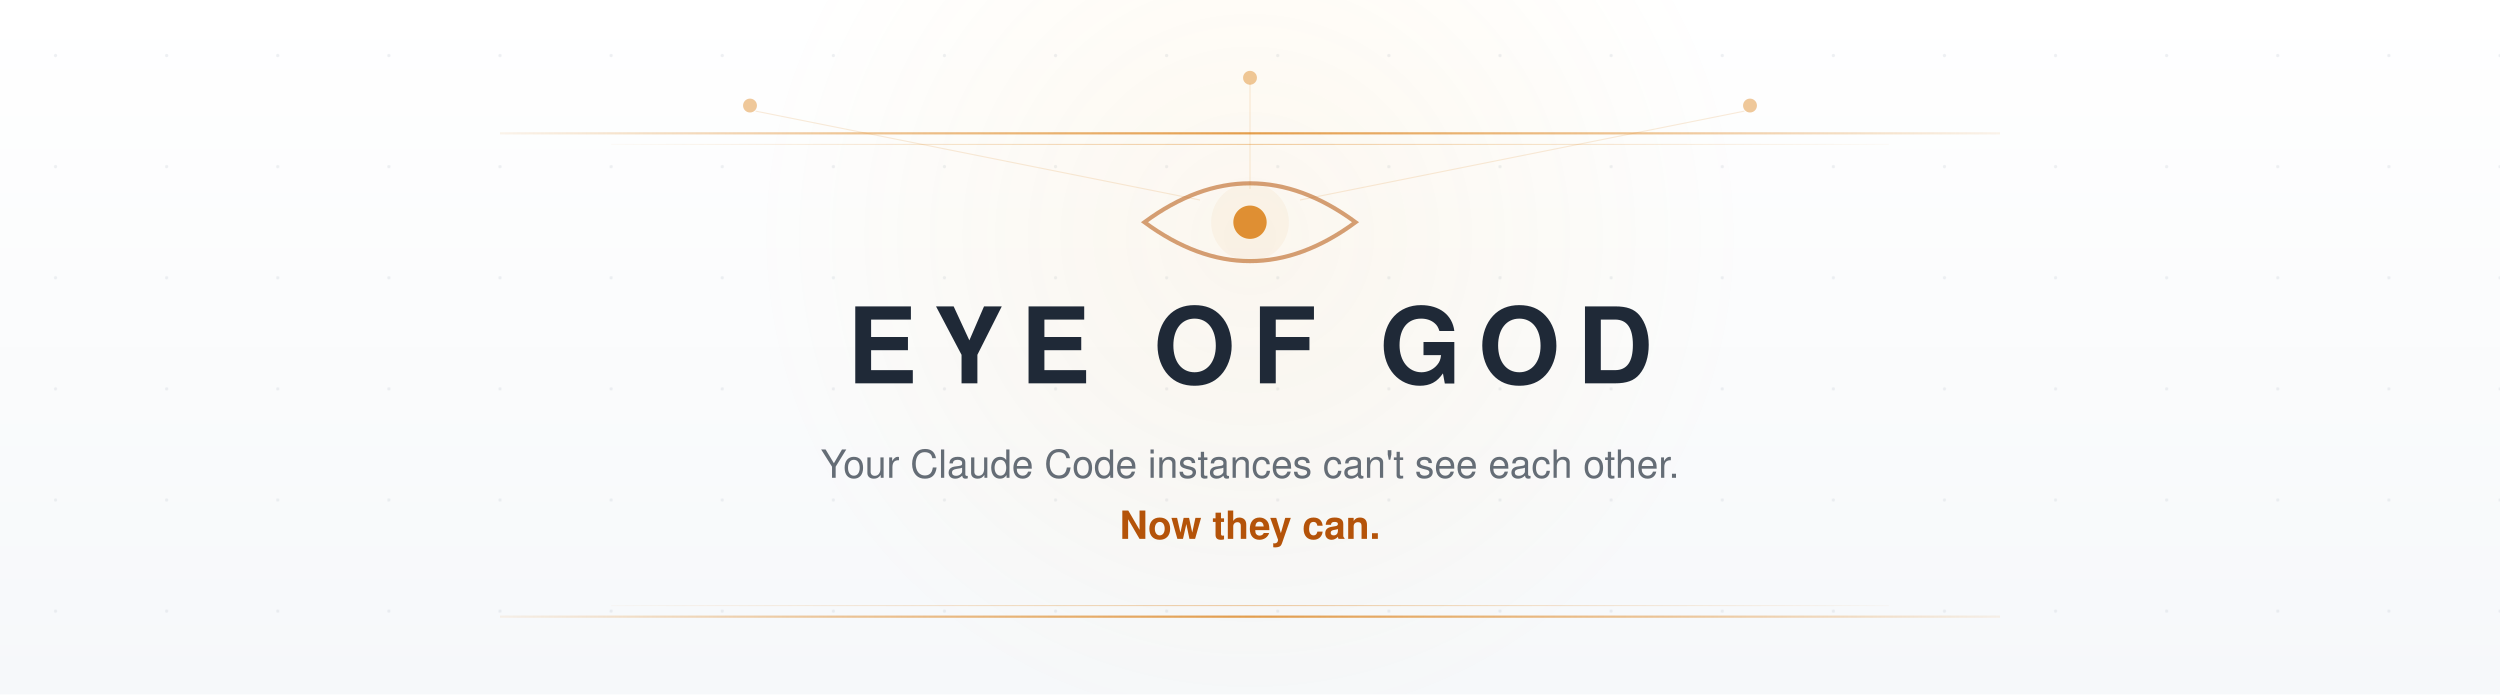
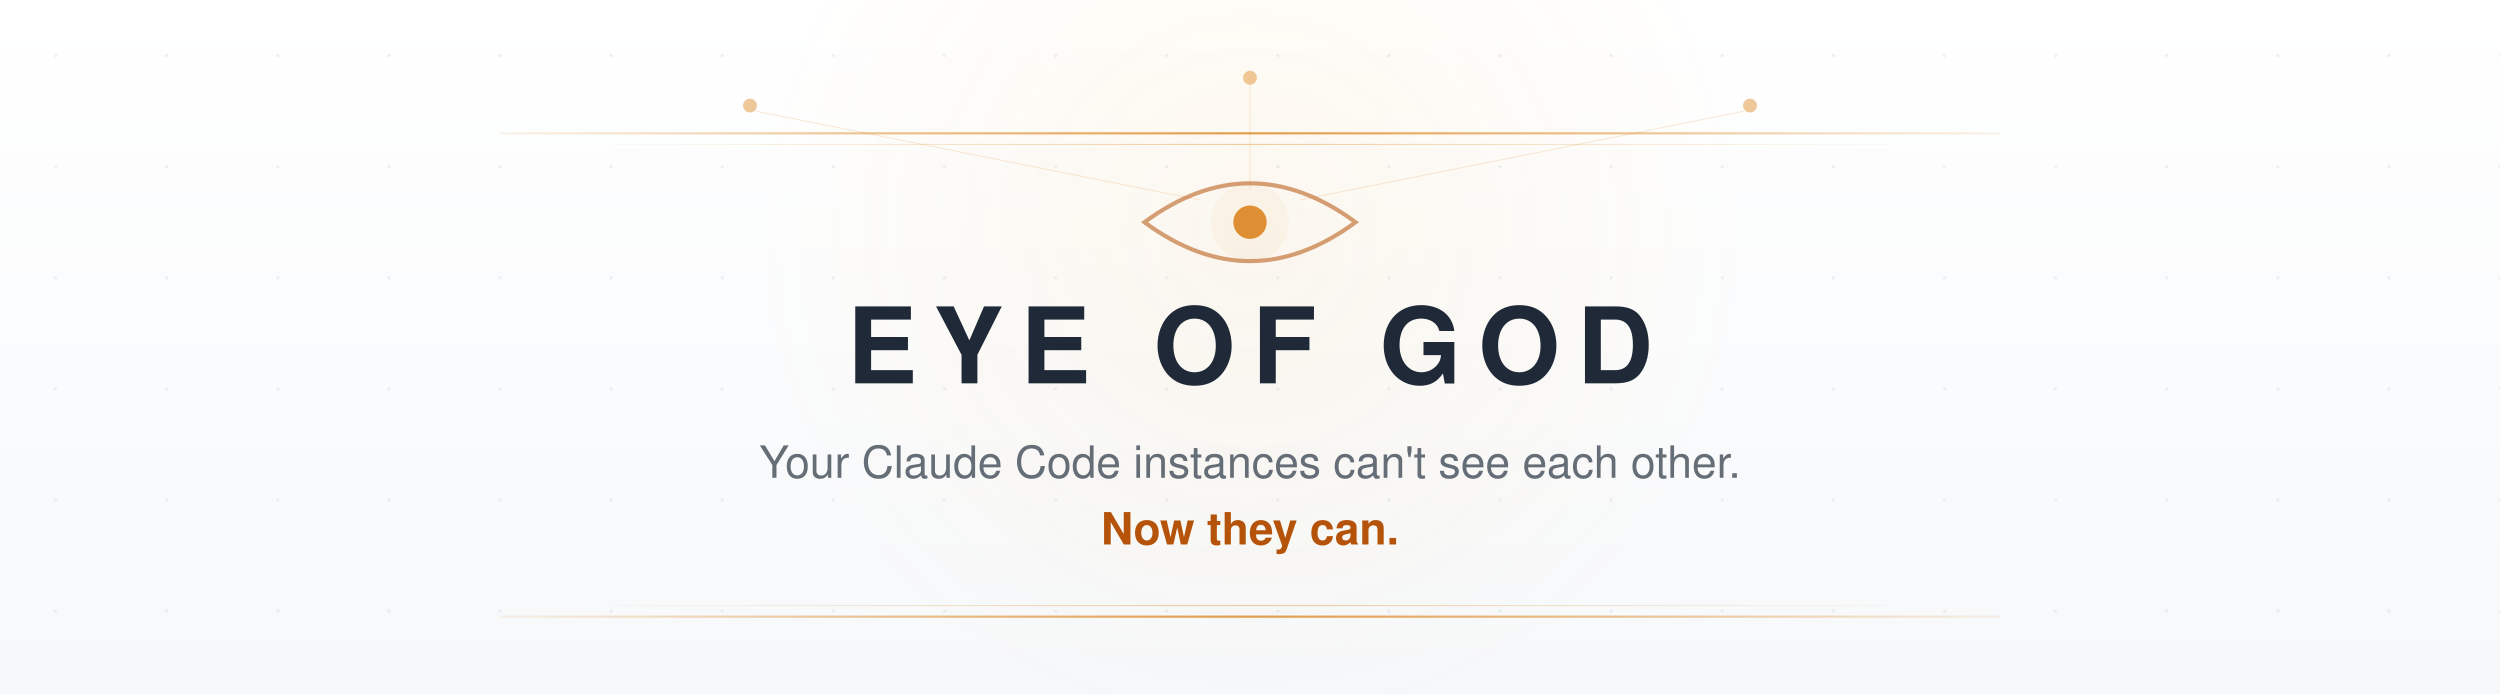
<svg xmlns="http://www.w3.org/2000/svg" width="900" height="250" viewBox="0 0 900 250" fill="none">
  <defs>
    <linearGradient id="bg" x1="450" y1="0" x2="450" y2="250" gradientUnits="userSpaceOnUse">
      <stop stop-color="#ffffff" />
      <stop offset="1" stop-color="#f6f8fa" />
    </linearGradient>
    <radialGradient id="glow" cx="450" cy="85" r="180" gradientUnits="userSpaceOnUse">
      <stop stop-color="#f59e0b" stop-opacity="0.06" />
      <stop offset="1" stop-color="#f59e0b" stop-opacity="0" />
    </radialGradient>
    <linearGradient id="line-glow" x1="150" y1="0" x2="750" y2="0" gradientUnits="userSpaceOnUse">
      <stop stop-color="#d97706" stop-opacity="0" />
      <stop offset="0.25" stop-color="#d97706" stop-opacity="0.4" />
      <stop offset="0.5" stop-color="#d97706" stop-opacity="0.7" />
      <stop offset="0.75" stop-color="#d97706" stop-opacity="0.4" />
      <stop offset="1" stop-color="#d97706" stop-opacity="0" />
    </linearGradient>
    <linearGradient id="line-dim" x1="200" y1="0" x2="700" y2="0" gradientUnits="userSpaceOnUse">
      <stop stop-color="#d97706" stop-opacity="0" />
      <stop offset="0.3" stop-color="#d97706" stop-opacity="0.2" />
      <stop offset="0.5" stop-color="#d97706" stop-opacity="0.35" />
      <stop offset="0.7" stop-color="#d97706" stop-opacity="0.2" />
      <stop offset="1" stop-color="#d97706" stop-opacity="0" />
    </linearGradient>
    <pattern id="dots" x="0" y="0" width="40" height="40" patternUnits="userSpaceOnUse">
      <circle cx="20" cy="20" r="0.6" fill="#d0d7de" opacity="0.35" />
    </pattern>
  </defs>
  <rect width="900" height="250" fill="url(#bg)" />
  <rect width="900" height="250" fill="url(#dots)" />
  <rect width="900" height="250" fill="url(#glow)" />
  <line x1="180" y1="48" x2="720" y2="48" stroke="url(#line-glow)" stroke-width="0.8" />
  <line x1="220" y1="52" x2="680" y2="52" stroke="url(#line-dim)" stroke-width="0.4" />
  <circle cx="270" cy="38" r="2.5" fill="#d97706" opacity="0.4" />
  <circle cx="450" cy="28" r="2.5" fill="#d97706" opacity="0.4" />
  <circle cx="630" cy="38" r="2.5" fill="#d97706" opacity="0.4" />
  <line x1="432" y1="72" x2="272" y2="40" stroke="#d97706" stroke-width="0.4" opacity="0.15" />
  <line x1="450" y1="68" x2="450" y2="30" stroke="#d97706" stroke-width="0.4" opacity="0.15" />
  <line x1="468" y1="72" x2="628" y2="40" stroke="#d97706" stroke-width="0.4" opacity="0.15" />
  <path d="M 412 80 Q 450 52 488 80 Q 450 108 412 80 Z" stroke="#b45309" stroke-width="1.5" fill="none" opacity="0.55" />
  <circle cx="450" cy="80" r="6" fill="#d97706" opacity="0.8" />
  <circle cx="450" cy="80" r="14" fill="#d97706" opacity="0.05" />
  <text x="450" y="138" text-anchor="middle" font-family="-apple-system, BlinkMacSystemFont, 'Segoe UI', Helvetica, Arial, sans-serif" font-size="38" font-weight="700" fill="#1f2937" letter-spacing="6">EYE OF GOD</text>
-   <text x="450" y="172" text-anchor="middle" font-family="-apple-system, BlinkMacSystemFont, 'Segoe UI', Helvetica, Arial, sans-serif" font-size="14" fill="#656d76">Your Claude Code instances can't see each other.</text>
-   <text x="450" y="194" text-anchor="middle" font-family="-apple-system, BlinkMacSystemFont, 'Segoe UI', Helvetica, Arial, sans-serif" font-size="14" font-weight="600" fill="#b45309">Now they can.</text>
+   <text x="450" y="172" text-anchor="middle" font-family="-apple-system, BlinkMacSystemFont, 'Segoe UI', Helvetica, Arial, sans-serif" font-size="16" fill="#656d76">Your Claude Code instances can't see each other.</text>
+   <text x="450" y="196" text-anchor="middle" font-family="-apple-system, BlinkMacSystemFont, 'Segoe UI', Helvetica, Arial, sans-serif" font-size="16" font-weight="600" fill="#b45309">Now they can.</text>
  <line x1="220" y1="218" x2="680" y2="218" stroke="url(#line-dim)" stroke-width="0.4" />
  <line x1="180" y1="222" x2="720" y2="222" stroke="url(#line-glow)" stroke-width="0.8" />
</svg>
